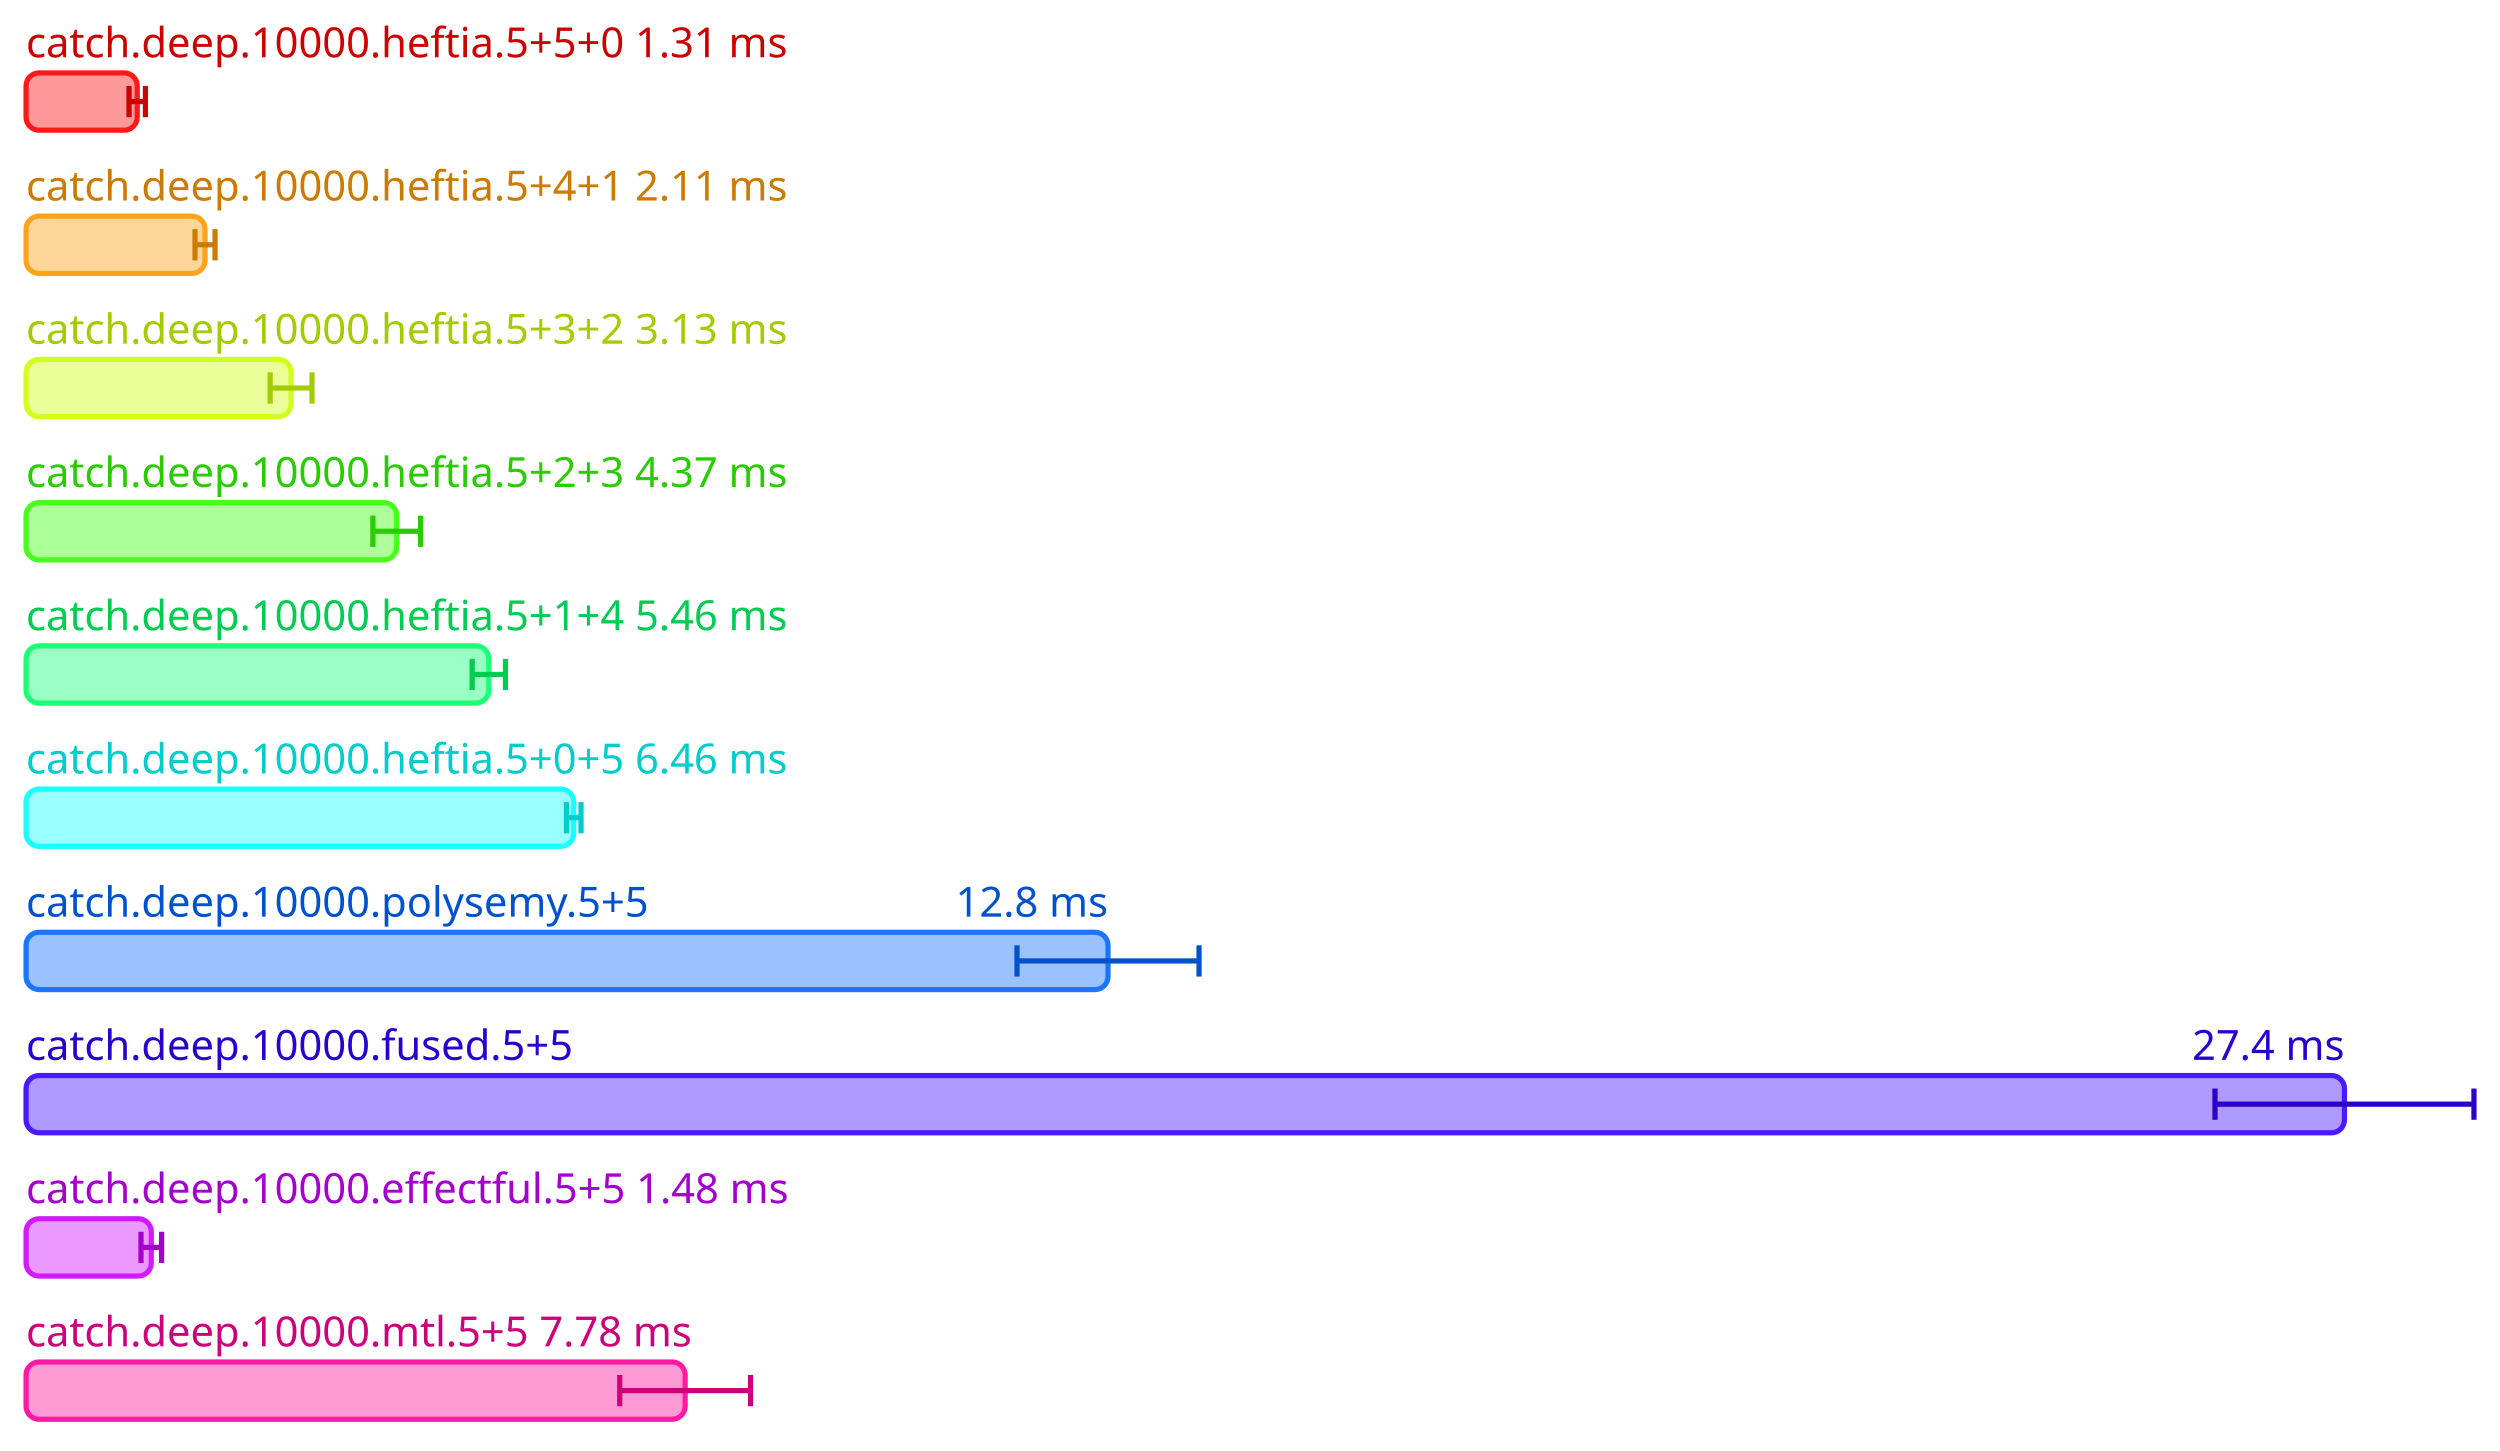
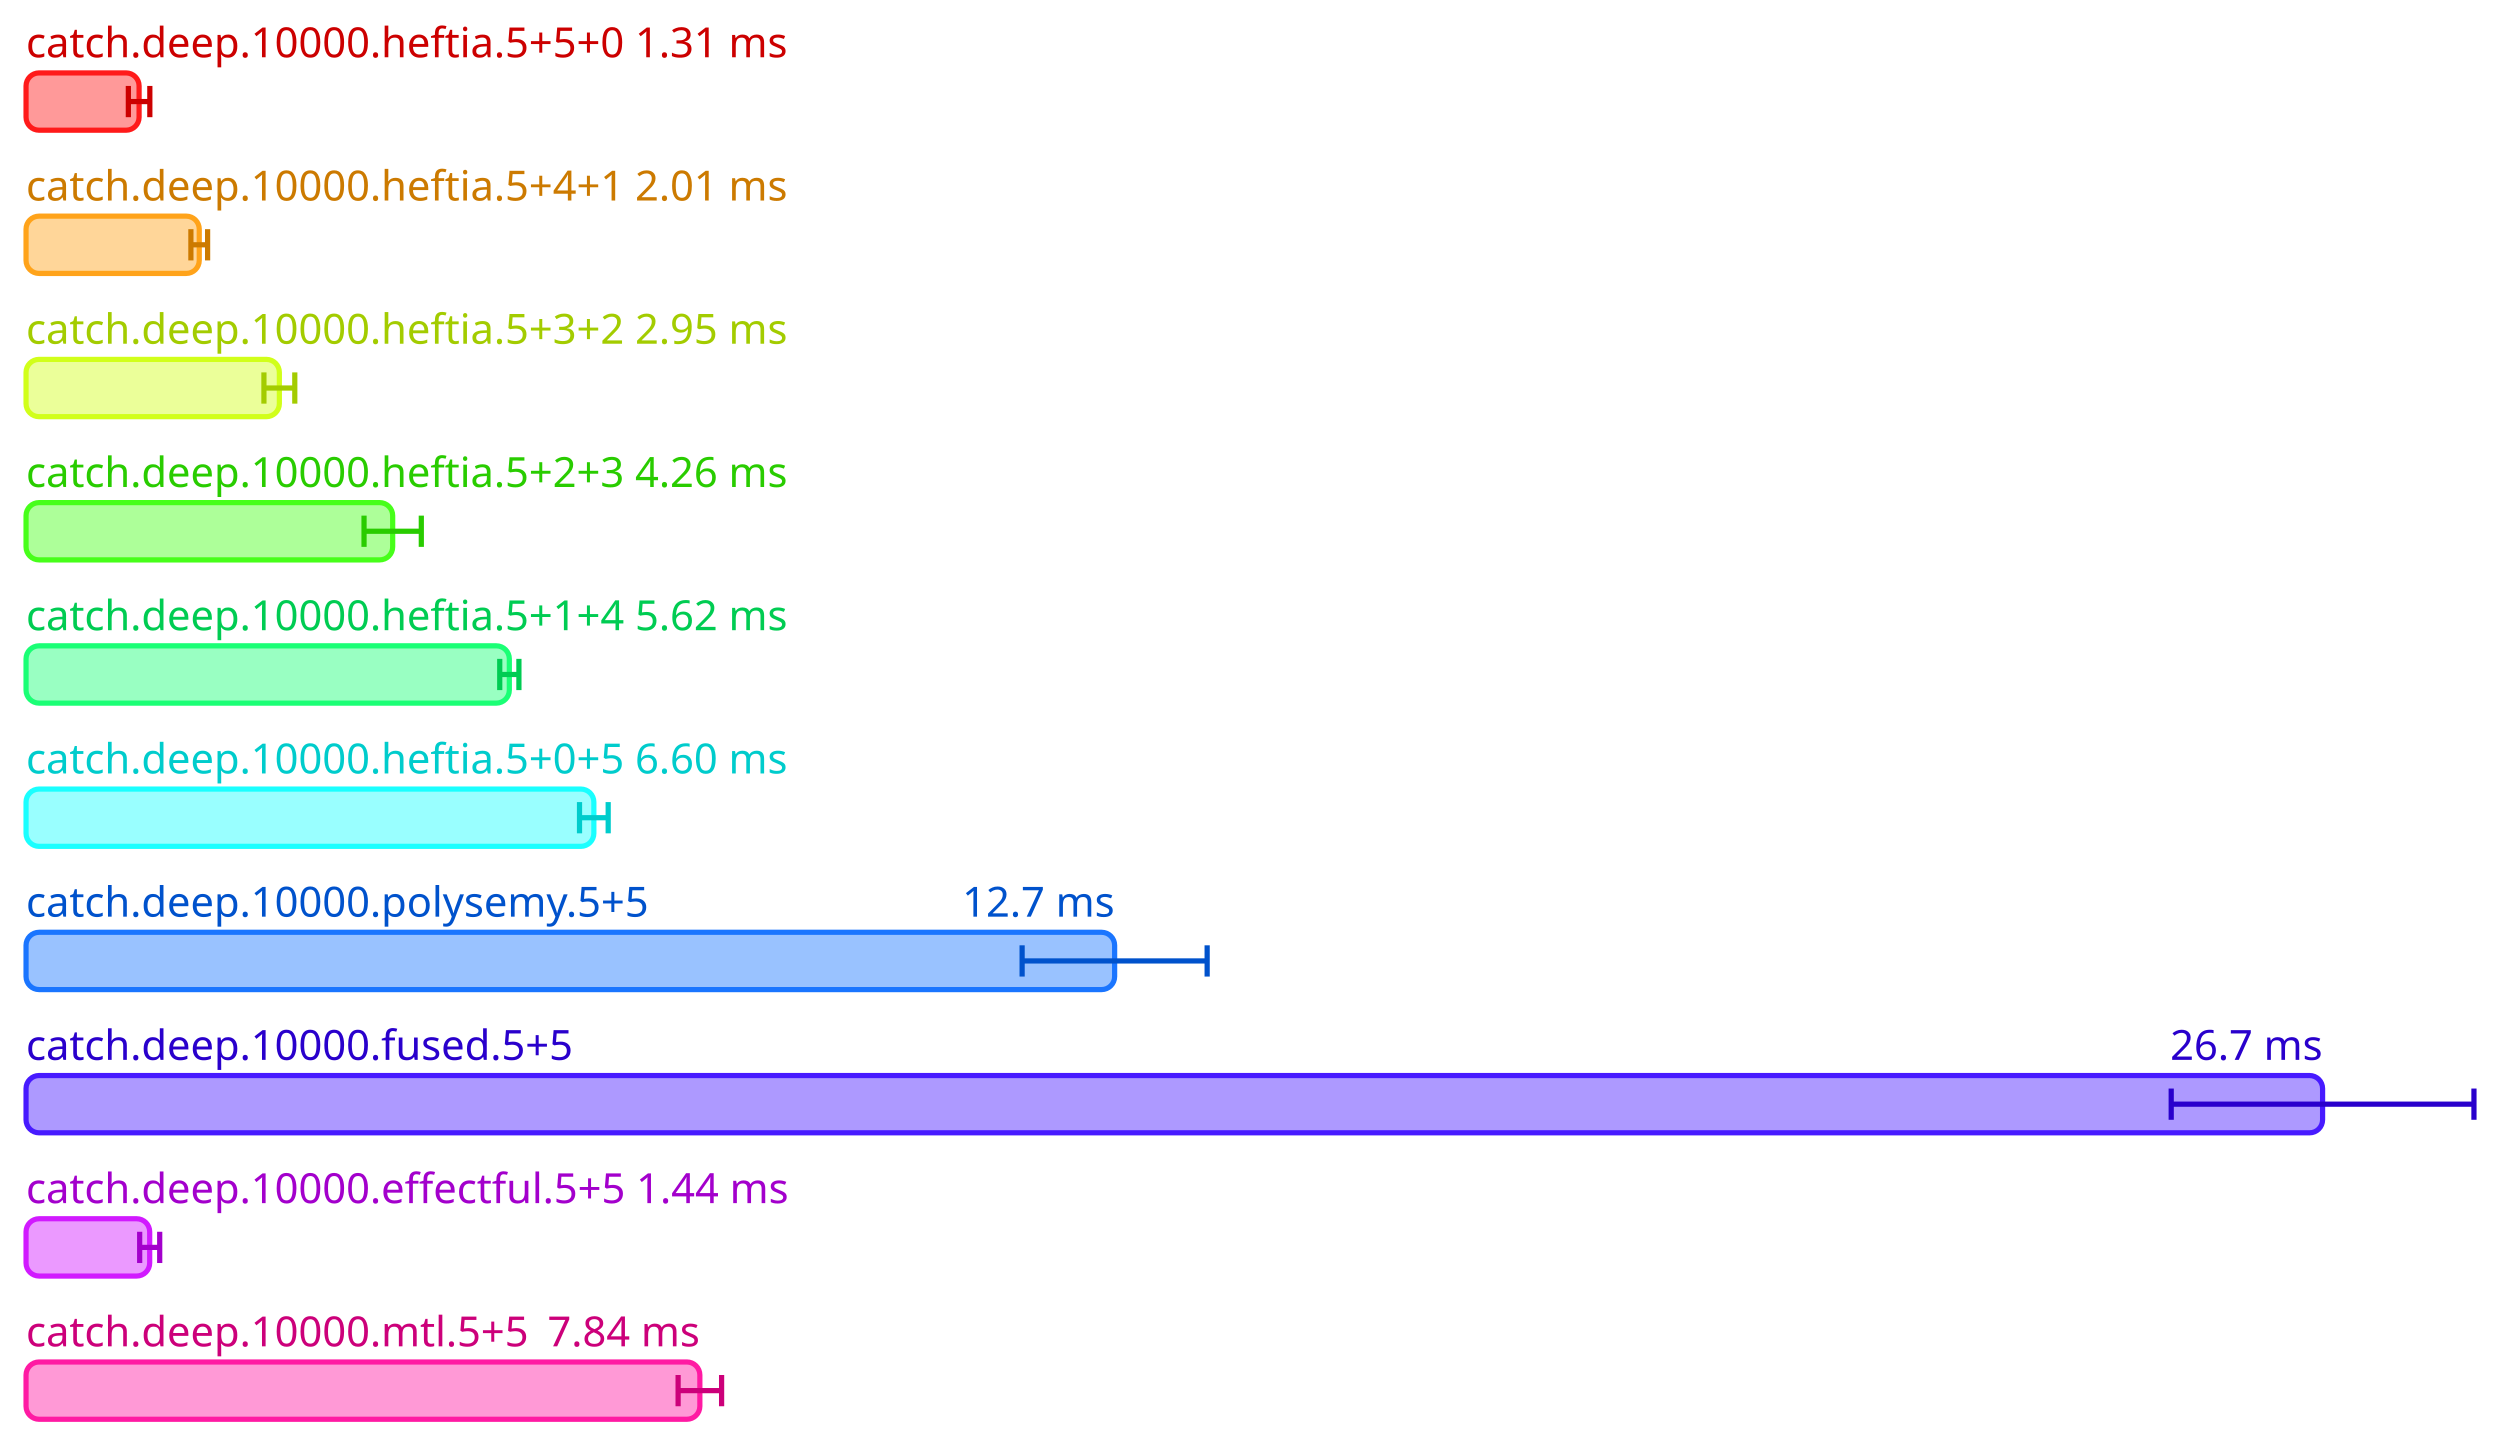
<svg xmlns="http://www.w3.org/2000/svg" height="557" width="960.0" font-size="16" font-family="sans-serif" stroke-width="2">
  <g transform="translate(10.0 0)">
    <text fill="hsl(0, 100%, 40%)" y="22">catch.deep.10000.heftia.5+5+0 1.31 ms</text>
    <g>
-       <rect y="28" rx="5" height="22" width="42.697" fill="hsl(0, 100%, 80%)" stroke="hsl(0, 100%, 55%)" />
+       <rect y="28" rx="5" height="22" width="43.411" fill="hsl(0, 100%, 80%)" stroke="hsl(0, 100%, 55%)" />
      <g stroke="hsl(0, 100%, 40%)">
-         <line x1="39.548" x2="45.845" y1="39" y2="39" />
-         <line x1="39.548" x2="39.548" y1="33" y2="45" />
-         <line x1="45.845" x2="45.845" y1="33" y2="45" />
+         <line x1="39.286" x2="47.535" y1="39" y2="39" />
+         <line x1="39.286" x2="39.286" y1="33" y2="45" />
+         <line x1="47.535" x2="47.535" y1="33" y2="45" />
      </g>
    </g>
-     <text fill="hsl(36, 100%, 40%)" y="77">catch.deep.10000.heftia.5+4+1 2.11 ms</text>
+     <text fill="hsl(36, 100%, 40%)" y="77">catch.deep.10000.heftia.5+4+1 2.01 ms</text>
    <g>
-       <rect y="83" rx="5" height="22" width="68.735" fill="hsl(36, 100%, 80%)" stroke="hsl(36, 100%, 55%)" />
+       <rect y="83" rx="5" height="22" width="66.512" fill="hsl(36, 100%, 80%)" stroke="hsl(36, 100%, 55%)" />
      <g stroke="hsl(36, 100%, 40%)">
-         <line x1="64.89" x2="72.58" y1="94" y2="94" />
-         <line x1="64.89" x2="64.89" y1="88" y2="100" />
-         <line x1="72.58" x2="72.58" y1="88" y2="100" />
+         <line x1="63.304" x2="69.719" y1="94" y2="94" />
+         <line x1="63.304" x2="63.304" y1="88" y2="100" />
+         <line x1="69.719" x2="69.719" y1="88" y2="100" />
      </g>
    </g>
-     <text fill="hsl(72, 100%, 40%)" y="132">catch.deep.10000.heftia.5+3+2 3.13 ms</text>
+     <text fill="hsl(72, 100%, 40%)" y="132">catch.deep.10000.heftia.5+3+2 2.95 ms</text>
    <g>
-       <rect y="138" rx="5" height="22" width="101.77" fill="hsl(72, 100%, 80%)" stroke="hsl(72, 100%, 55%)" />
+       <rect y="138" rx="5" height="22" width="97.274" fill="hsl(72, 100%, 80%)" stroke="hsl(72, 100%, 55%)" />
      <g stroke="hsl(72, 100%, 40%)">
-         <line x1="93.739" x2="109.802" y1="149" y2="149" />
-         <line x1="93.739" x2="93.739" y1="143" y2="155" />
-         <line x1="109.802" x2="109.802" y1="143" y2="155" />
+         <line x1="91.349" x2="103.199" y1="149" y2="149" />
+         <line x1="91.349" x2="91.349" y1="143" y2="155" />
+         <line x1="103.199" x2="103.199" y1="143" y2="155" />
      </g>
    </g>
-     <text fill="hsl(108, 100%, 40%)" y="187">catch.deep.10000.heftia.5+2+3 4.37 ms</text>
+     <text fill="hsl(108, 100%, 40%)" y="187">catch.deep.10000.heftia.5+2+3 4.26 ms</text>
    <g>
-       <rect y="193" rx="5" height="22" width="142.353" fill="hsl(108, 100%, 80%)" stroke="hsl(108, 100%, 55%)" />
+       <rect y="193" rx="5" height="22" width="140.785" fill="hsl(108, 100%, 80%)" stroke="hsl(108, 100%, 55%)" />
      <g stroke="hsl(108, 100%, 40%)">
-         <line x1="133.187" x2="151.519" y1="204" y2="204" />
-         <line x1="133.187" x2="133.187" y1="198" y2="210" />
-         <line x1="151.519" x2="151.519" y1="198" y2="210" />
+         <line x1="129.789" x2="151.782" y1="204" y2="204" />
+         <line x1="129.789" x2="129.789" y1="198" y2="210" />
+         <line x1="151.782" x2="151.782" y1="198" y2="210" />
      </g>
    </g>
-     <text fill="hsl(144, 100%, 40%)" y="242">catch.deep.10000.heftia.5+1+4 5.46 ms</text>
+     <text fill="hsl(144, 100%, 40%)" y="242">catch.deep.10000.heftia.5+1+4 5.62 ms</text>
    <g>
-       <rect y="248" rx="5" height="22" width="177.706" fill="hsl(144, 100%, 80%)" stroke="hsl(144, 100%, 55%)" />
+       <rect y="248" rx="5" height="22" width="185.581" fill="hsl(144, 100%, 80%)" stroke="hsl(144, 100%, 55%)" />
      <g stroke="hsl(144, 100%, 40%)">
-         <line x1="171.308" x2="184.103" y1="259" y2="259" />
-         <line x1="171.308" x2="171.308" y1="253" y2="265" />
-         <line x1="184.103" x2="184.103" y1="253" y2="265" />
+         <line x1="181.899" x2="189.263" y1="259" y2="259" />
+         <line x1="181.899" x2="181.899" y1="253" y2="265" />
+         <line x1="189.263" x2="189.263" y1="253" y2="265" />
      </g>
    </g>
-     <text fill="hsl(180, 100%, 40%)" y="297">catch.deep.10000.heftia.5+0+5 6.46 ms</text>
+     <text fill="hsl(180, 100%, 40%)" y="297">catch.deep.10000.heftia.5+0+5 6.60 ms</text>
    <g>
-       <rect y="303" rx="5" height="22" width="210.308" fill="hsl(180, 100%, 80%)" stroke="hsl(180, 100%, 55%)" />
+       <rect y="303" rx="5" height="22" width="218.039" fill="hsl(180, 100%, 80%)" stroke="hsl(180, 100%, 55%)" />
      <g stroke="hsl(180, 100%, 40%)">
-         <line x1="207.506" x2="213.11" y1="314" y2="314" />
-         <line x1="207.506" x2="207.506" y1="308" y2="320" />
-         <line x1="213.11" x2="213.11" y1="308" y2="320" />
+         <line x1="212.534" x2="223.544" y1="314" y2="314" />
+         <line x1="212.534" x2="212.534" y1="308" y2="320" />
+         <line x1="223.544" x2="223.544" y1="308" y2="320" />
      </g>
    </g>
    <g fill="hsl(216, 100%, 40%)">
      <text y="352">catch.deep.10000.polysemy.5+5</text>
-       <text y="352" x="415.478" text-anchor="end">12.8 ms</text>
+       <text y="352" x="418.018" text-anchor="end">12.7 ms</text>
    </g>
    <g>
-       <rect y="358" rx="5" height="22" width="415.478" fill="hsl(216, 100%, 80%)" stroke="hsl(216, 100%, 55%)" />
+       <rect y="358" rx="5" height="22" width="418.018" fill="hsl(216, 100%, 80%)" stroke="hsl(216, 100%, 55%)" />
      <g stroke="hsl(216, 100%, 40%)">
-         <line x1="380.53" x2="450.426" y1="369" y2="369" />
-         <line x1="380.53" x2="380.53" y1="363" y2="375" />
-         <line x1="450.426" x2="450.426" y1="363" y2="375" />
+         <line x1="382.491" x2="453.545" y1="369" y2="369" />
+         <line x1="382.491" x2="382.491" y1="363" y2="375" />
+         <line x1="453.545" x2="453.545" y1="363" y2="375" />
      </g>
    </g>
    <g fill="hsl(252, 100%, 40%)">
      <text y="407">catch.deep.10000.fused.5+5</text>
-       <text y="407" x="890.279" text-anchor="end">27.4 ms</text>
+       <text y="407" x="881.872" text-anchor="end">26.7 ms</text>
    </g>
    <g>
-       <rect y="413" rx="5" height="22" width="890.279" fill="hsl(252, 100%, 80%)" stroke="hsl(252, 100%, 55%)" />
+       <rect y="413" rx="5" height="22" width="881.872" fill="hsl(252, 100%, 80%)" stroke="hsl(252, 100%, 55%)" />
      <g stroke="hsl(252, 100%, 40%)">
-         <line x1="840.557" x2="940.0" y1="424" y2="424" />
-         <line x1="840.557" x2="840.557" y1="418" y2="430" />
+         <line x1="823.745" x2="940.0" y1="424" y2="424" />
+         <line x1="823.745" x2="823.745" y1="418" y2="430" />
        <line x1="940.0" x2="940.0" y1="418" y2="430" />
      </g>
    </g>
-     <text fill="hsl(288, 100%, 40%)" y="462">catch.deep.10000.effectful.5+5 1.48 ms</text>
+     <text fill="hsl(288, 100%, 40%)" y="462">catch.deep.10000.effectful.5+5 1.44 ms</text>
    <g>
-       <rect y="468" rx="5" height="22" width="48.099" fill="hsl(288, 100%, 80%)" stroke="hsl(288, 100%, 55%)" />
+       <rect y="468" rx="5" height="22" width="47.48" fill="hsl(288, 100%, 80%)" stroke="hsl(288, 100%, 55%)" />
      <g stroke="hsl(288, 100%, 40%)">
-         <line x1="44.142" x2="52.056" y1="479" y2="479" />
-         <line x1="44.142" x2="44.142" y1="473" y2="485" />
-         <line x1="52.056" x2="52.056" y1="473" y2="485" />
+         <line x1="43.634" x2="51.326" y1="479" y2="479" />
+         <line x1="43.634" x2="43.634" y1="473" y2="485" />
+         <line x1="51.326" x2="51.326" y1="473" y2="485" />
      </g>
    </g>
-     <text fill="hsl(324, 100%, 40%)" y="517">catch.deep.10000.mtl.5+5 7.78 ms</text>
+     <g fill="hsl(324, 100%, 40%)">
+       <text y="517">catch.deep.10000.mtl.5+5</text>
+       <text y="517" x="258.743" text-anchor="end">7.84 ms</text>
+     </g>
    <g>
-       <rect y="523" rx="5" height="22" width="253.098" fill="hsl(324, 100%, 80%)" stroke="hsl(324, 100%, 55%)" />
+       <rect y="523" rx="5" height="22" width="258.743" fill="hsl(324, 100%, 80%)" stroke="hsl(324, 100%, 55%)" />
      <g stroke="hsl(324, 100%, 40%)">
-         <line x1="227.983" x2="278.213" y1="534" y2="534" />
-         <line x1="227.983" x2="227.983" y1="528" y2="540" />
-         <line x1="278.213" x2="278.213" y1="528" y2="540" />
+         <line x1="250.394" x2="267.092" y1="534" y2="534" />
+         <line x1="250.394" x2="250.394" y1="528" y2="540" />
+         <line x1="267.092" x2="267.092" y1="528" y2="540" />
      </g>
    </g>
  </g>
</svg>
